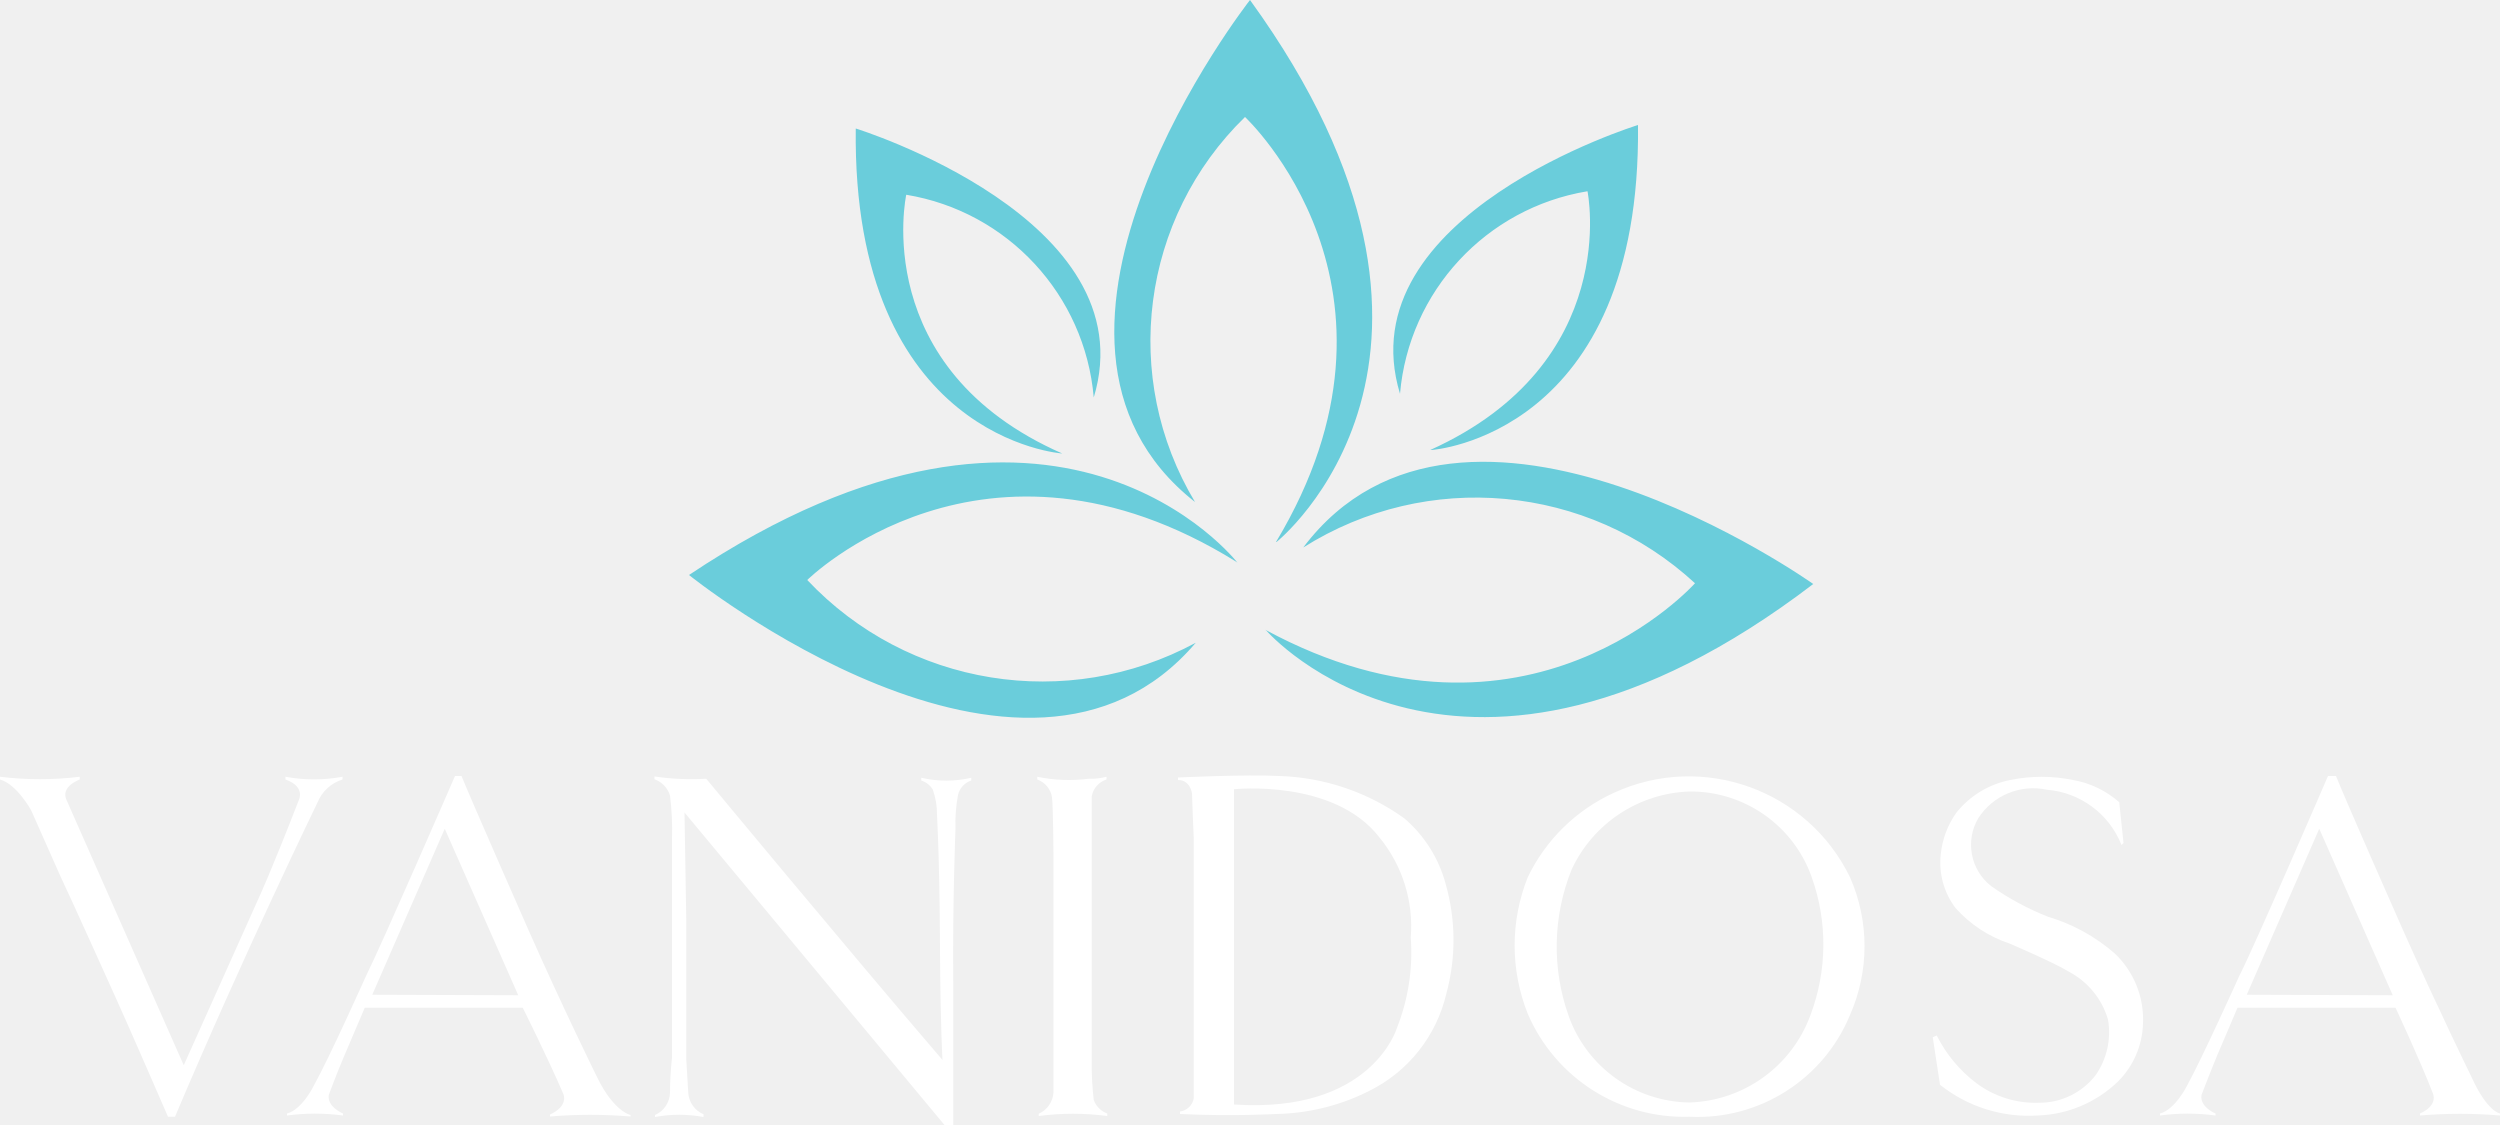
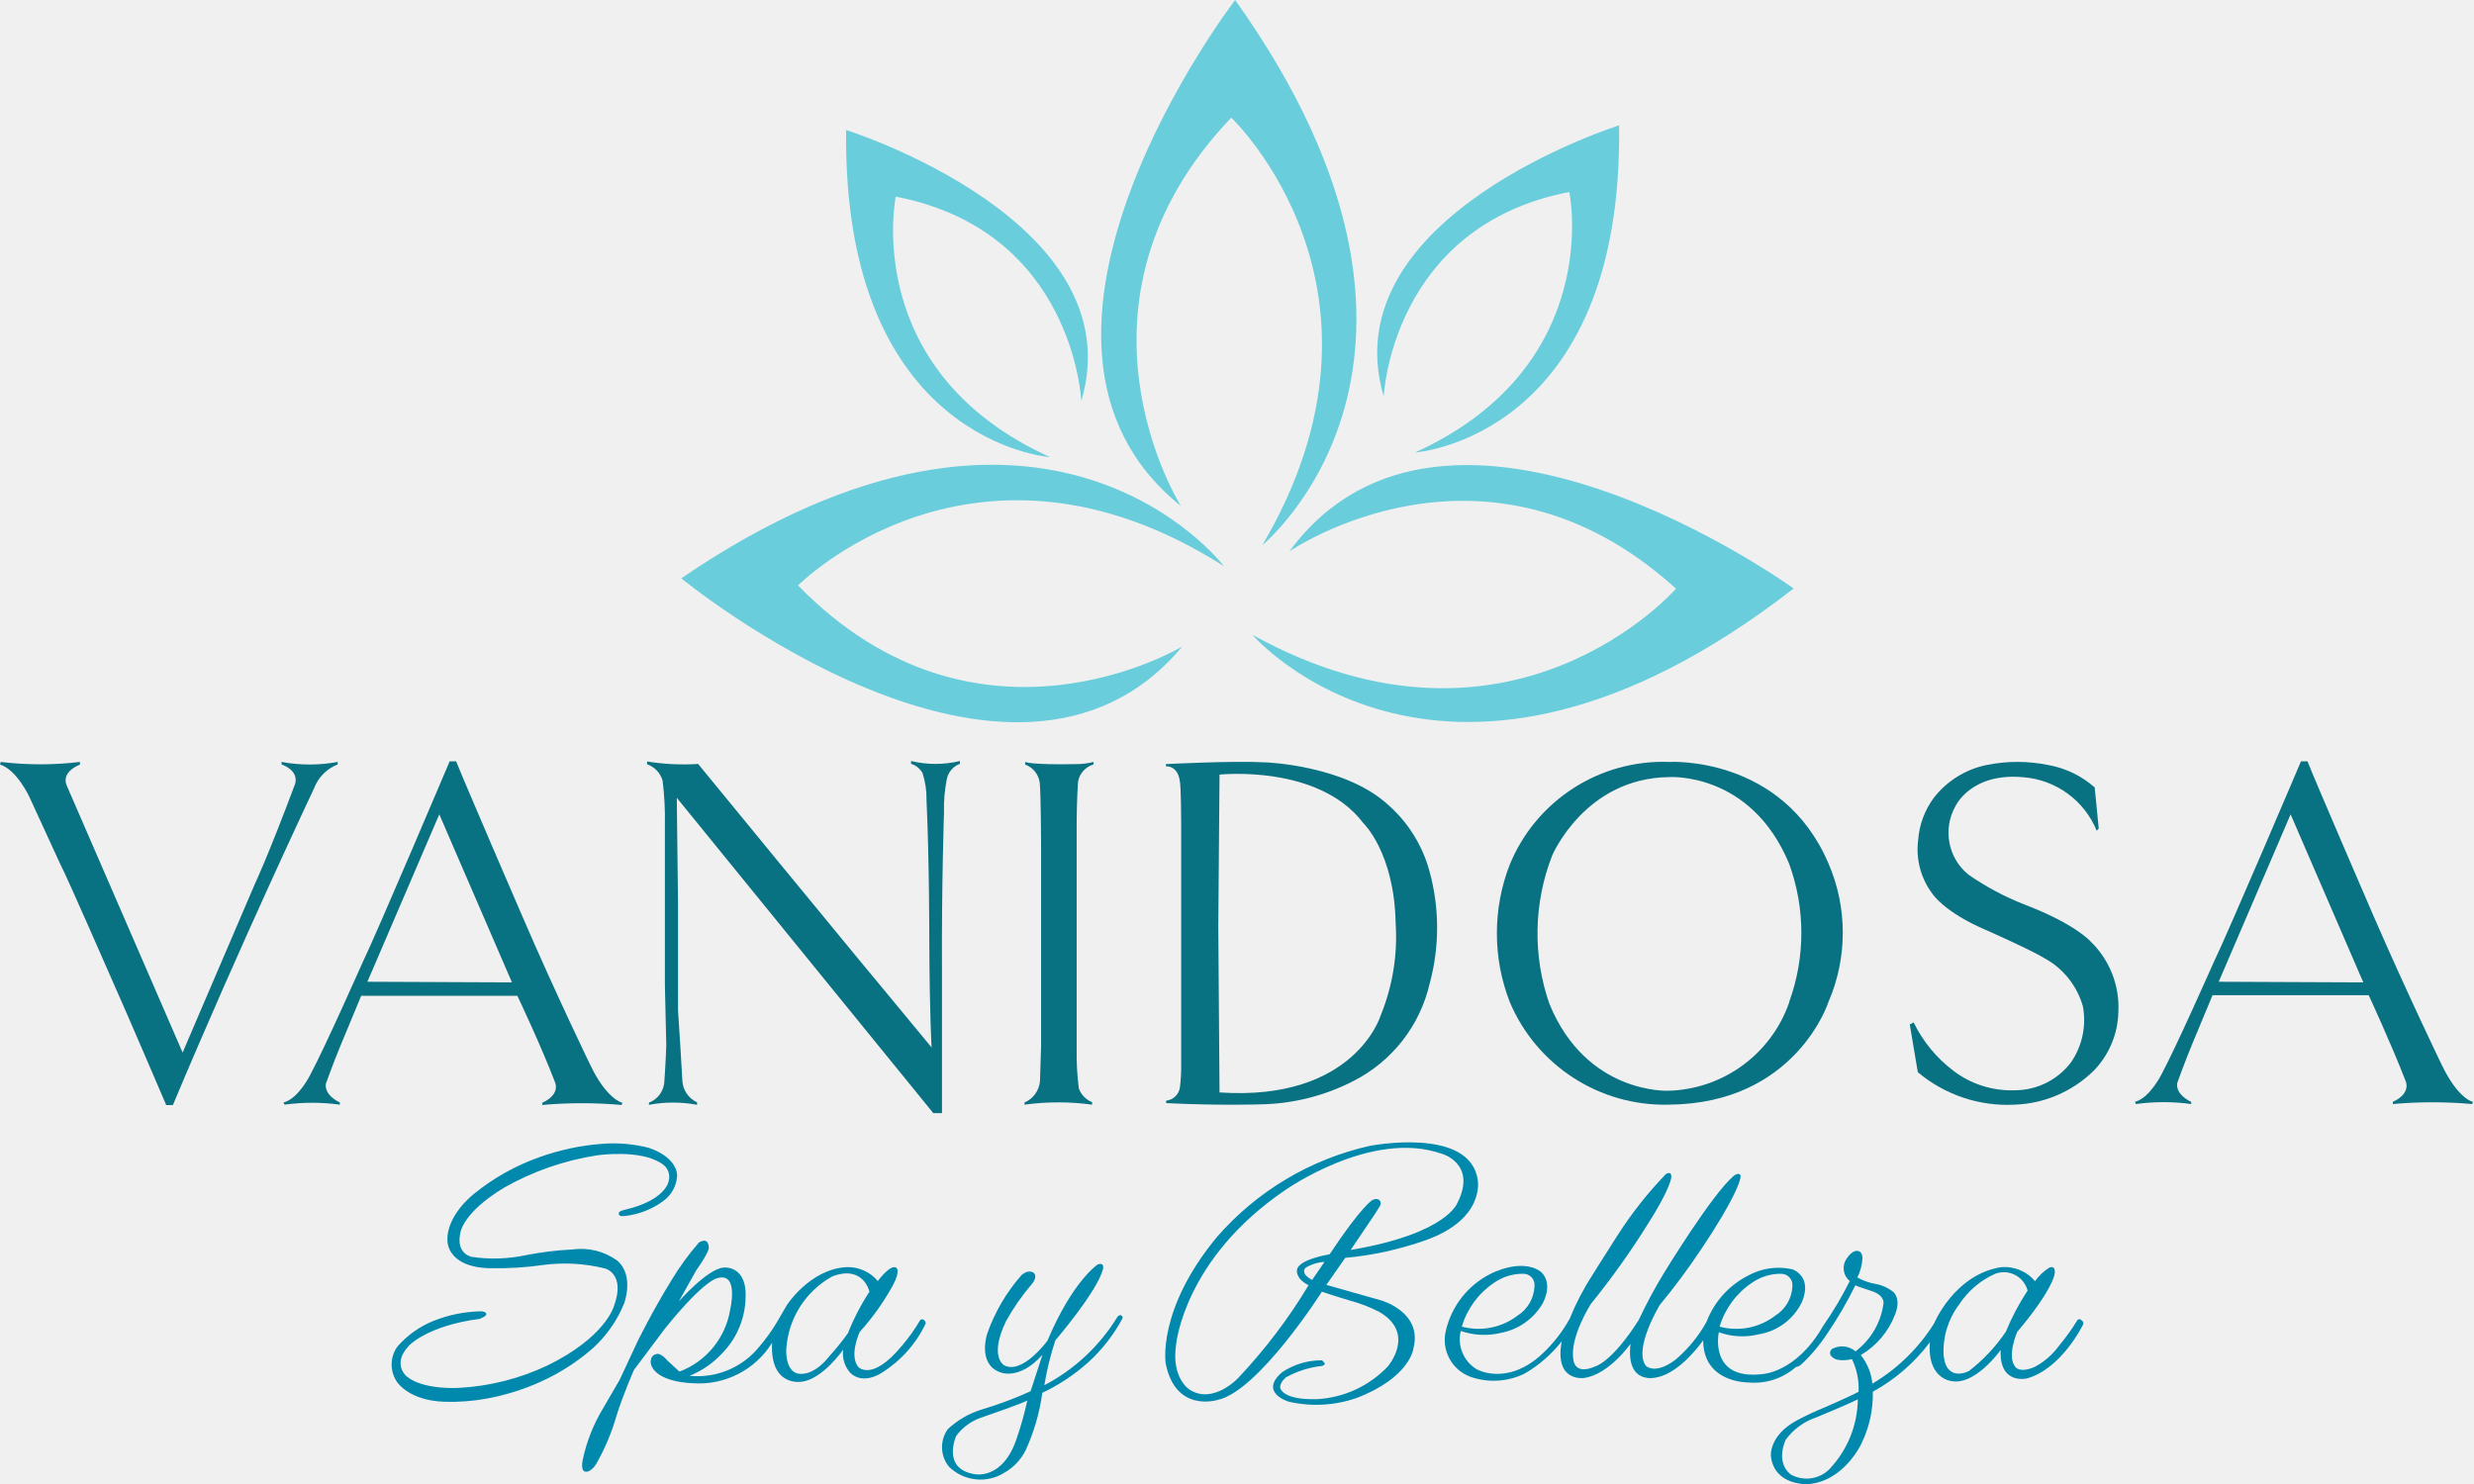
- <svg xmlns="http://www.w3.org/2000/svg" id="Capa_1" data-name="Capa 1" viewBox="0 0 100 45">
+ <svg xmlns="http://www.w3.org/2000/svg" id="Capa_1" data-name="Capa 1" width="160" height="96" viewBox="0 0 160 96">
  <defs>
-     <style>.cls-1{fill:#fff;}.cls-2{fill:#6acddb;}</style>
+     <style>.cls-1{fill:#087182;}.cls-2{fill:#6acddb;}.cls-3{fill:#0088ad;}</style>
  </defs>
-   <path class="cls-1" d="M0,31.18v-.11a13.1,13.1,0,0,0,3.19,0v.11s-.8.28-.52.84L7.35,42.61l3-6.69s.52-1.12,1.6-3.91c0,0,.29-.54-.53-.83v-.11a6.24,6.24,0,0,0,2.28,0v.11a1.58,1.58,0,0,0-1,.92S9.72,38.23,7,44.67H6.72s-1.65-3.8-2.1-4.78c0,0-1.9-4.22-2.19-4.81L1.25,32.42S.68,31.37,0,31.18Z" />
-   <path class="cls-1" d="M23.89,43.1s-1.36-2.75-2.76-5.92c0,0-2.26-5.13-2.67-6.14H18.2s-2.91,6.7-3.56,8c0,0-1.45,3.24-2.09,4.39,0,0-.46.95-1.07,1.11v.08a8.4,8.4,0,0,1,2.24,0v-.08s-.64-.26-.57-.74c0,0,.32-.87.63-1.59l.81-1.9h6.32s1,2,1.62,3.44c0,0,.24.48-.53.83v.08a19.23,19.23,0,0,1,3.22,0V44.6S24.56,44.47,23.89,43.1Zm-9-3.31,2.9-6.64,2.94,6.66Z" />
-   <path class="cls-1" d="M26.18,31.17v-.11a10.26,10.26,0,0,0,2.07.09S33.84,37.9,37.7,42.4c0,0-.08-1.23-.1-4.32,0,0,0-3.17-.12-5.5a2.89,2.89,0,0,0-.17-1,.83.83,0,0,0-.46-.36v-.11a4.37,4.37,0,0,0,2,0v.11a.8.8,0,0,0-.53.58,6.05,6.05,0,0,0-.1,1.34s-.12,2.88-.09,6.24V45h-.35L27.38,32.5l.07,4.25v5.61l.08,1.35a1,1,0,0,0,.61.86v.11a5.27,5.27,0,0,0-1.94,0V44.6a1,1,0,0,0,.6-.89,13.1,13.1,0,0,1,.08-1.4V33.55a11.08,11.08,0,0,0-.08-1.73A1,1,0,0,0,26.18,31.17Z" />
-   <path class="cls-1" d="M42.08,31.89a.9.9,0,0,0-.59-.71v-.11a6.21,6.21,0,0,0,2.06.08,2.42,2.42,0,0,0,.71-.08v.11a.86.86,0,0,0-.59.67V42.46A11.71,11.71,0,0,0,43.75,44a.9.9,0,0,0,.54.54v.1a10.47,10.47,0,0,0-2.74,0v-.09a1,1,0,0,0,.59-.86V34.34S42.13,32.33,42.08,31.89Z" />
-   <path class="cls-1" d="M57.83,35.37a5.24,5.24,0,0,0-1.65-2.63,9.05,9.05,0,0,0-5-1.7c-1.33-.07-4.06.06-4.06.06v.1c.5,0,.56.54.56.54,0,.2.07,1.79.07,1.79v10.4a.64.64,0,0,1-.55.53v.1c2.1.1,3.83,0,3.83,0a8.59,8.59,0,0,0,3.75-.93,5.81,5.81,0,0,0,3.07-3.87A8.18,8.18,0,0,0,57.83,35.37Zm-1.95,5.74s-1,3.44-6.52,3.07V31.57s4-.43,5.82,1.93a5.6,5.6,0,0,1,1.25,4A8.18,8.18,0,0,1,55.88,41.11Z" />
-   <path class="cls-1" d="M74,35.09a7.17,7.17,0,0,0-9.44-3.38,7.09,7.09,0,0,0-3.45,3.38,7.36,7.36,0,0,0,0,5.46,6.81,6.81,0,0,0,6.48,4.12A6.59,6.59,0,0,0,74,40.6,6.82,6.82,0,0,0,74,35.09ZM72.42,40.6a5.33,5.33,0,0,1-4.84,3.5,5.21,5.21,0,0,1-4.83-3.45,8.27,8.27,0,0,1,.12-5.88,5.4,5.4,0,0,1,4.71-3.11,5.14,5.14,0,0,1,4.89,3.43A8,8,0,0,1,72.42,40.6Z" />
-   <path class="cls-1" d="M98.87,43.1s-1.35-2.75-2.76-5.92c0,0-2.27-5.13-2.67-6.14h-.32s-2.89,6.7-3.55,8c0,0-1.46,3.24-2.09,4.39,0,0-.47.95-1.08,1.11v.08a8.25,8.25,0,0,1,2.22,0v-.08s-.64-.26-.56-.74c0,0,.33-.87.63-1.59l.81-1.9h6.32s.94,2,1.49,3.41c0,0,.25.48-.51.82v.08a19,19,0,0,1,3.2,0v-.08S99.49,44.47,98.87,43.1Zm-9-3.31,2.9-6.64,2.94,6.66Z" />
-   <path class="cls-1" d="M84.86,33.8l.08-.08-.17-1.63a3.77,3.77,0,0,0-1.85-.89,6.24,6.24,0,0,0-2.51,0,3.66,3.66,0,0,0-2.15,1.3,3.45,3.45,0,0,0-.63,1.68,3,3,0,0,0,.59,2.14,5,5,0,0,0,2.16,1.42s1.8.77,2.36,1.12a3.17,3.17,0,0,1,1.58,1.92A3,3,0,0,1,83.83,43a2.84,2.84,0,0,1-2.27,1.11,3.94,3.94,0,0,1-2.5-.78,5.43,5.43,0,0,1-1.59-1.91l-.16.07.29,1.9a5.69,5.69,0,0,0,3.91,1.23,4.85,4.85,0,0,0,3.21-1.36,3.41,3.41,0,0,0,1-2.31,3.63,3.63,0,0,0-1.14-2.82,7.15,7.15,0,0,0-2.66-1.46,10.9,10.9,0,0,1-2.28-1.23,2.1,2.1,0,0,1-.51-2.71,2.61,2.61,0,0,1,2.75-1.14A3.51,3.51,0,0,1,84.86,33.8Z" />
-   <path class="cls-2" d="M42.49,18.14s-8.41-.57-8.26-13c0,0,11.68,3.61,9.52,10.76a9,9,0,0,0-7.5-8.11S34.73,14.73,42.49,18.14ZM57.26,18s8.4-.56,8.26-13c0,0-11.69,3.6-9.52,10.75a9,9,0,0,1,7.5-8.1S64.91,14.52,57.21,18Zm-6.2,3.68S60.34,14.28,50,0c0,0-10.58,13.49-2.2,20.08a12.51,12.51,0,0,1,2-15.4s7.35,6.84,1.24,17Zm-1.56.83s-7.22-9.35-21.94.49c0,0,13.4,10.79,20.27,2.71A12.92,12.92,0,0,1,32.29,23.2s7.06-7,17.16-.73Zm1.16,2.72s7.75,8.9,21.87-1.87c0,0-14-9.95-20.4-1.46A12.93,12.93,0,0,1,67.8,23.33s-6.71,7.53-17.19,1.86Z" />
+   <path class="cls-1" d="M0,49.46l.05-.17a21.36,21.36,0,0,0,5.12,0l0,.17s-1.27.46-.84,1.39l7.48,17.24,4.67-10.9s.86-1.82,2.56-6.36c0,0,.47-.88-.83-1.38v-.16a10,10,0,0,0,3.63,0v.16A2.67,2.67,0,0,0,20.31,51s-4.77,10.08-9.13,20.49h-.43s-2.65-6.2-3.37-7.79c0,0-3-6.88-3.5-7.84l-2-4.35S1.07,49.78,0,49.46Z" />
+   <path class="cls-1" d="M38.18,68.9S36,64.42,33.77,59.25c0,0-3.62-8.37-4.27-10h-.42S24.44,60.21,23.4,62.37c0,0-2.33,5.27-3.33,7.15,0,0-.76,1.55-1.73,1.8l.06.14a13.21,13.21,0,0,1,3.58,0l0-.14s-1-.43-.91-1.2c0,0,.51-1.43,1-2.6l1.29-3.1h10.1S35,67.66,35.89,70c0,0,.4.78-.82,1.34l0,.14a29,29,0,0,1,5.13,0l.05-.14S39.24,71.13,38.18,68.9ZM23.76,63.51l4.65-10.83,4.7,10.87Z" />
+   <path class="cls-1" d="M41.85,49.44l0-.18a14.71,14.71,0,0,0,3.3.16s9,11,15.1,18.34c0,0-.13-1.92-.15-7,0,0,0-5.17-.18-9A5.35,5.35,0,0,0,59.66,50a1.32,1.32,0,0,0-.74-.59l0-.18a6.74,6.74,0,0,0,3.16,0l0,.18a1.34,1.34,0,0,0-.85,1,9.87,9.87,0,0,0-.18,2.17s-.16,4.71-.13,10.2c0,0,0,7.78,0,9.23h-.56L43.77,51.61l.08,6.93v3.57l0,3.26L44,67.69l.13,2.21a1.63,1.63,0,0,0,.95,1.41l0,.16a8.39,8.39,0,0,0-3.11,0l0-.14a1.55,1.55,0,0,0,1-1.43s.09-1.3.12-2.29L43,63.73V53.32a19.62,19.62,0,0,0-.15-2.83A1.59,1.59,0,0,0,41.85,49.44Z" />
+   <path class="cls-1" d="M67.24,50.61a1.45,1.45,0,0,0-.94-1.15v-.17s.36.2,3.31.14a4.4,4.4,0,0,0,1.11-.14l0,.16a1.43,1.43,0,0,0-1,1.11s-.08,1.08-.09,2.59v9.63l0,5.09a18,18,0,0,0,.14,2.54,1.51,1.51,0,0,0,.86.89l0,.16a16.24,16.24,0,0,0-4.37,0l0-.14a1.65,1.65,0,0,0,1-1.41l.07-2.25v-13S67.32,51.34,67.24,50.61Z" />
+   <path class="cls-1" d="M92.43,56.29a8.76,8.76,0,0,0-2.65-4.22c-2.79-2.57-7.89-2.75-7.89-2.75-2.14-.12-6.49.11-6.49.11v.14c.8,0,.89.89.89.89.1.32.1,2.91.1,2.91V66.19l0,2.75a11,11,0,0,1-.08,1.4,1,1,0,0,1-.89.86v.16c3.38.17,6.13.08,6.13.08a13.6,13.6,0,0,0,6-1.52,9.45,9.45,0,0,0,4.91-6.29A13.79,13.79,0,0,0,92.43,56.29ZM89.3,65.67s-1.66,5.59-10.43,5l-.08-10.74.08-9.82s6.41-.69,9.3,3.14c0,0,2,1.89,2.09,6.46A13.46,13.46,0,0,1,89.3,65.67Z" />
+   <path class="cls-1" d="M118.25,55.85c-3-7-10.29-6.56-10.29-6.56a10.72,10.72,0,0,0-10.32,6.64,12.27,12.27,0,0,0,0,8.89,10.87,10.87,0,0,0,10.28,6.64c8.23-.06,10.33-6.64,10.33-6.64A11.3,11.3,0,0,0,118.25,55.85Zm-2.54,9a8.51,8.51,0,0,1-7.79,5.71s-5.31.27-7.72-5.63a13.87,13.87,0,0,1,.18-9.58s2.1-5,7.54-5.08c0,0,5.3-.39,7.79,5.61A13.07,13.07,0,0,1,115.71,64.82Z" />
+   <path class="cls-1" d="M157.92,68.9s-2.17-4.48-4.42-9.65c0,0-3.62-8.37-4.27-10h-.42s-4.64,10.92-5.68,13.08c0,0-2.33,5.27-3.33,7.15,0,0-.76,1.55-1.73,1.8l.07.14a13.12,13.12,0,0,1,3.57,0l0-.14s-1-.43-.91-1.2c0,0,.51-1.43,1-2.6l1.29-3.1h10.1s1.5,3.24,2.39,5.56c0,0,.39.78-.83,1.34l0,.14a29,29,0,0,1,5.13,0l.05-.14S159,71.13,157.92,68.9Zm-14.43-5.39,4.65-10.83,4.7,10.87Z" />
+   <path class="cls-1" d="M135.6,53.74l.13-.14-.26-2.66a6.14,6.14,0,0,0-3-1.45,10,10,0,0,0-4,0,5.79,5.79,0,0,0-3.42,2.14,5.26,5.26,0,0,0-1,2.73,4.77,4.77,0,0,0,.94,3.48s.73,1.15,3.42,2.31c0,0,2.88,1.27,3.8,1.83a5.14,5.14,0,0,1,2.5,3.14,4.83,4.83,0,0,1-.77,3.6,4.57,4.57,0,0,1-3.62,1.81,6.2,6.2,0,0,1-4-1.27,8.68,8.68,0,0,1-2.56-3.12l-.25.13.52,3.09a9,9,0,0,0,6.27,2.1,7.66,7.66,0,0,0,5.12-2.21A5.64,5.64,0,0,0,137,65.48a5.92,5.92,0,0,0-1.82-4.6s-1-1.13-4.26-2.37a17.55,17.55,0,0,1-3.63-1.94,3.5,3.5,0,0,1-.82-4.43s1-2.18,4.39-1.86A5.59,5.59,0,0,1,135.6,53.74Z" />
+   <path class="cls-2" d="M67.91,29.57S54.48,28.64,54.72,8.41c0,0,18.66,5.86,15.21,17.53,0,0-.47-11-12-13.22C57.93,12.72,55.61,24,67.91,29.57Zm23.61-.3S105,28.34,104.71,8.11c0,0-18.66,5.86-15.22,17.54,0,0,.48-11,12-13.23C101.5,12.42,103.82,23.67,91.52,29.27Zm-9.89,6S96.44,23.24,79.88,0c0,0-16.89,22-3.51,32.73,0,0-8.26-13.07,3.26-25.12C79.63,7.61,91.37,18.75,81.63,35.28Zm-2.5,1.33s-11.55-15.23-35.07.81c0,0,21.41,17.6,32.4,4.41,0,0-13.2,8-24.85-3.95C51.61,37.88,63,26.36,79.13,36.61ZM81,41.07s12.46,14.49,35-3c0,0-22.45-16.24-32.61-2.4,0,0,12.69-8.77,25,2.41C108.38,38.1,97.73,50.3,81,41.07Z" />
+   <path class="cls-3" d="M31.45,85s0-.16-.35-.17a8.7,8.7,0,0,0-3.07.62,6.17,6.17,0,0,0-2.33,1.66,2,2,0,0,0-.05,2.25s.73,1.24,3.09,1.32a12.9,12.9,0,0,0,2.71-.2A15.11,15.11,0,0,0,35,89.37a13.67,13.67,0,0,0,3.36-2.17,8,8,0,0,0,2-2.87s.69-1.81-.44-2.78A4,4,0,0,0,37,80.83a20.32,20.32,0,0,0-3,.37,9.92,9.92,0,0,1-3.48.11s-1.05-.18-.75-1.54c0,0,.1-1.29,2.83-2.94a17.65,17.65,0,0,1,6-2.09s2.79-.42,4.19.53a1,1,0,0,1,.45,1.15s-.17,1.22-2.83,1.84c0,0-.41.08-.39.23s0,.25.75.12a5.11,5.11,0,0,0,2.13-.92,2.16,2.16,0,0,0,.89-1.6s.13-1.15-1.81-1.83a9.07,9.07,0,0,0-3.1-.26,15.24,15.24,0,0,0-4,.86,14.18,14.18,0,0,0-4.24,2.38s-1.82,1.4-1.7,3.08c0,0,0,1.65,2.71,1.72a21.28,21.28,0,0,0,3.49-.21,10.69,10.69,0,0,1,4,.23s1.34.34.56,2.45c0,0-.55,2-4.31,3.83a15.29,15.29,0,0,1-5.69,1.44s-2.3.16-3.39-.73c0,0-1-.8.14-2,0,0,1.16-1.29,4.61-1.74C31.08,85.26,31.45,85.19,31.45,85Z" />
+   <path class="cls-3" d="M59.76,85.4a.17.17,0,0,0-.25,0,11.6,11.6,0,0,1-1.2,1.68c-1.94,2.34-2.81,1.34-2.81,1.34-.6-.76.1-2.26.1-2.26a15.86,15.86,0,0,0,2.14-3c.54-1,.21-1.16.21-1.16-.38-.22-1.18.87-1.18.87a2.53,2.53,0,0,0-2-.9c-2.38.11-3.89,2.47-3.89,2.47l-.58,1a11.37,11.37,0,0,1-1.18,1.66A5.13,5.13,0,0,1,44.59,89a5.76,5.76,0,0,0,2.09-1.43,5.31,5.31,0,0,0,1.53-3.41C48.4,81.78,46.78,82,46.78,82c-1.06.11-2.88,2.19-2.88,2.19l1.12-2c.91-1.29.82-1.5.82-1.5-.05-.74-.65-.3-.65-.3a17.62,17.62,0,0,0-1.79,2.47c-1.23,2-2.15,3.88-2.15,3.88l-1.17,2.51L39,91.11a10.74,10.74,0,0,0-1.31,3.31c-.15.71.12.77.12.77.39.12.75-.49.75-.49a14.11,14.11,0,0,0,1.3-3.08c.41-1.34,1.14-3,1.14-3l2-2.67c2.66-3.3,3.45-3.28,3.45-3.28,1.35-.34.77,2.06.77,2.06a5.16,5.16,0,0,1-3.28,4L43.15,88c-.37-.44-.63-.42-.63-.42-.57.08-.42.68-.42.68.37,1.19,2.7,1.22,2.7,1.22a5.56,5.56,0,0,0,5.13-2.61c-.14,2.91,1.94,2.51,1.94,2.51,1.35-.18,2.66-2.07,2.66-2.07A1.87,1.87,0,0,0,55,88.82c.84.79,2,0,2,0a7.58,7.58,0,0,0,2.86-3.19A.22.22,0,0,0,59.76,85.4Zm-4.92.84a16.49,16.49,0,0,1-1.2,1.49C52.77,88.84,52,88.86,52,88.86c-1.26.21-1.15-1.56-1.15-1.56a5.77,5.77,0,0,1,3-4.74c2-.74,2.38,1,2.38,1A14.82,14.82,0,0,0,54.84,86.24Z" />
+   <path class="cls-3" d="M72.51,85.09s-.13-.06-.25.11a12.1,12.1,0,0,1-4.72,4.41,19.4,19.4,0,0,1,.71-2.9s2.71-3.16,3.08-4.6c0,0,.13-.48-.34-.31,0,0-1.62,1.06-3.25,4.93,0,0-1.62,2.22-2.8,1.59,0,0-1-.54.13-2.87a14.69,14.69,0,0,1,1.65-2.37s.43-.47.13-.74c0,0-.3-.26-.77.13a11.44,11.44,0,0,0-2.24,3.82s-.62,1.88.76,2.45c0,0,1.24.66,2.82-1.1L66.65,90a25.32,25.32,0,0,1-3.25,1.21,5.59,5.59,0,0,0-2.1,1.24,2,2,0,0,0,.07,2.43,2.91,2.91,0,0,0,3.57.4,3.44,3.44,0,0,0,1.39-1.46,13.25,13.25,0,0,0,1.08-3.72,12.32,12.32,0,0,0,3-2,10.58,10.58,0,0,0,2.16-2.77S72.67,85.17,72.51,85.09ZM65.77,93c-.9,2.8-2.77,2.36-2.77,2.36-2.12-.36-1.16-2.47-1.16-2.47a3.34,3.34,0,0,1,1.6-1.18c2.71-.93,3-1.11,3-1.11A22.64,22.64,0,0,1,65.77,93Z" />
+   <path class="cls-3" d="M95.57,76.34c-.49-3.5-7-2.21-7-2.21A18.48,18.48,0,0,0,78.72,80c-3.92,4.73-3.33,8.21-3.33,8.21.64,3.22,3.36,2.35,3.36,2.35,2.64-.56,6.74-7,6.74-7,.94.32,1.8.57,1.8.57a9.76,9.76,0,0,1,1.92.74c2.39,1.4.54,3.53.54,3.53a6.85,6.85,0,0,1-4.52,2.11c-2.39.08-2.44-.76-2.44-.76,0-.36.38-.65.38-.65a6.17,6.17,0,0,1,2.34-.74c.19-.06.17-.17.17-.17S85.5,88,85.5,88a4.56,4.56,0,0,0-2.57.76c-1.55,1.32.4,1.91.4,1.91a7.92,7.92,0,0,0,4.39-.23c3.49-1.33,3.69-3.21,3.69-3.21.61-2.37-2.1-3.11-2.1-3.11l-3.53-1L87,81.37a21.44,21.44,0,0,0,5.2-1.14C96.07,78.85,95.57,76.34,95.57,76.34ZM84.86,82.8a1.63,1.63,0,0,1-.42-.31s-.23-.27,0-.48a2.65,2.65,0,0,1,1.22-.38Zm9.4-5s-.63,2-6.91,3.06l1.35-2s.2-.28.5-.77c0,0,.21-.28,0-.46,0,0-.15-.15-.44,0,0,0-.66.33-2.77,3.51,0,0-2,.32-2.11,1,0,0-.13.57.75,1a35.11,35.11,0,0,1-4.55,6s-1.59,1.71-3.11.78c0,0-1.26-.71-.9-3,0,0,.52-5.48,7-9.9,0,0,5.62-4,10.18-2.38C93.22,74.62,95.54,75.26,94.26,77.81Z" />
+   <path class="cls-3" d="M134.6,85.4a.16.16,0,0,0-.25,0,13.32,13.32,0,0,1-1.16,1.62,4.65,4.65,0,0,1-1.59,1.4c-1,.44-1.27,0-1.27,0-.56-.7.13-2.26.13-2.26,2.35-2.79,2.42-3.76,2.42-3.76.08-.6-.34-.4-.34-.4a3.26,3.26,0,0,0-.93.88,2.57,2.57,0,0,0-2.24-.9c-3,.51-4.28,3.62-4.28,3.62a11.82,11.82,0,0,1-4,3.91,3.45,3.45,0,0,0-.75-1.85,5.17,5.17,0,0,0,2.22-2.63c.4-1-.09-1.43-.09-1.43a2.49,2.49,0,0,0-1.1-.53,3.74,3.74,0,0,1-1.25-.43,3.08,3.08,0,0,0,.33-1.26c0-.37-.23-.44-.23-.44-.4-.13-.74.41-.74.41a1.08,1.08,0,0,0,.15,1.52,23.45,23.45,0,0,1-1.74,2.93c-1.72,3-3.91,3.09-3.91,3.09-3.5.42-2.82-2.71-2.82-2.71a4.43,4.43,0,0,0,2.57.14,3.78,3.78,0,0,0,2.81-2.1c.7-1.69-.63-2.11-.63-2.11a4.07,4.07,0,0,0-2.86.41,5.6,5.6,0,0,0-2.69,3,8.92,8.92,0,0,1-2,2.44c-1.33,1-1.91.4-1.91.4-.84-1.08.89-3.94.89-3.94A42.58,42.58,0,0,0,110,80.84c2.32-3.45,2.52-4.5,2.52-4.5.1-.31,0-.37,0-.37-.16-.11-.41.11-.41.11-1.42,1.21-4.52,6.31-4.52,6.31a31,31,0,0,0-1.61,3c-1.73,2.73-2.8,3-2.8,3-1.37.6-1.42-.41-1.42-.41-.28-1.43,1.12-3.62,1.12-3.62a51.76,51.76,0,0,0,3.71-5.21c1.47-2.31,1.5-3,1.5-3,0-.2-.07-.25-.07-.25a.32.32,0,0,0-.29.06,25.48,25.48,0,0,0-3.15,4c-1.14,1.78-1.61,2.55-1.61,2.55a16.39,16.39,0,0,0-1.45,2.79,9.28,9.28,0,0,1-1.83,2.33c-2.3,2.08-4.22.93-4.22.93a2.27,2.27,0,0,1-1-2.46,4.65,4.65,0,0,0,2.62.12,4,4,0,0,0,2.68-1.9c.74-1.47-.16-2.08-.16-2.08-1.27-.87-3.2.16-3.2.16a5.5,5.5,0,0,0-2.9,3.67,2.54,2.54,0,0,0,1.6,3,4.57,4.57,0,0,0,3.47-.2A8.41,8.41,0,0,0,101,86.77c-.5,2.67,1.45,2.37,1.45,2.37,1.62-.23,3-2.21,3-2.21-.32,2.74,1.7,2.17,1.7,2.17,1.57-.3,3-2.4,3-2.4,0,2.77,2.9,2.73,2.9,2.73a4.09,4.09,0,0,0,3.1-1c.13,0,.32-.14.32-.14a11.11,11.11,0,0,0,1.69-2,26.27,26.27,0,0,0,1.83-3.14c.17.08,1,.35,1,.35.92.28.82.82.82.82A4.64,4.64,0,0,1,120,87.42a1.34,1.34,0,0,0-1.43-.2.32.32,0,0,0-.07.57c.36.36,1.27.13,1.27.13a4.37,4.37,0,0,1,.43,2.11c-.31.19-2.16,1-2.16,1a19.59,19.59,0,0,0-1.86.87c-1.82,1-1.65,2.32-1.65,2.32.24,1.91,2.39,1.79,2.39,1.79,2.35-.18,3.46-2.62,3.46-2.62a7.25,7.25,0,0,0,.74-3.36,11.52,11.52,0,0,0,3.69-3.2c-.19,2.32,1.34,2.5,1.34,2.5,1.56.37,3.24-2,3.24-2-.11,2.28,1.7,1.84,1.7,1.84,2.24-.63,3.61-3.45,3.61-3.45A.22.22,0,0,0,134.6,85.4ZM113.28,83a3.23,3.23,0,0,1,1.93-.6.73.73,0,0,1,.71.79,2.35,2.35,0,0,1-1.11,1.92,4.14,4.14,0,0,1-3.6.71A5.2,5.2,0,0,1,113.28,83ZM96.6,83a3.24,3.24,0,0,1,1.94-.6.72.72,0,0,1,.7.79,2.36,2.36,0,0,1-1.1,1.92,4.16,4.16,0,0,1-3.6.71A5.18,5.18,0,0,1,96.6,83Zm21.92,11.8a2.09,2.09,0,0,1-2.73.57c-1-.83-.3-2.24-.3-2.24a4.08,4.08,0,0,1,2-1.45c2.13-.88,2.66-1.16,2.66-1.16A6.67,6.67,0,0,1,118.52,94.81Zm11.19-8.63a11.06,11.06,0,0,1-2.37,2.52s-1.45.78-1.64-1a5,5,0,0,1,1-3.3,5.41,5.41,0,0,1,2.36-2,1.59,1.59,0,0,1,2.07,1.1A15.33,15.33,0,0,0,129.71,86.18Z" />
</svg>
